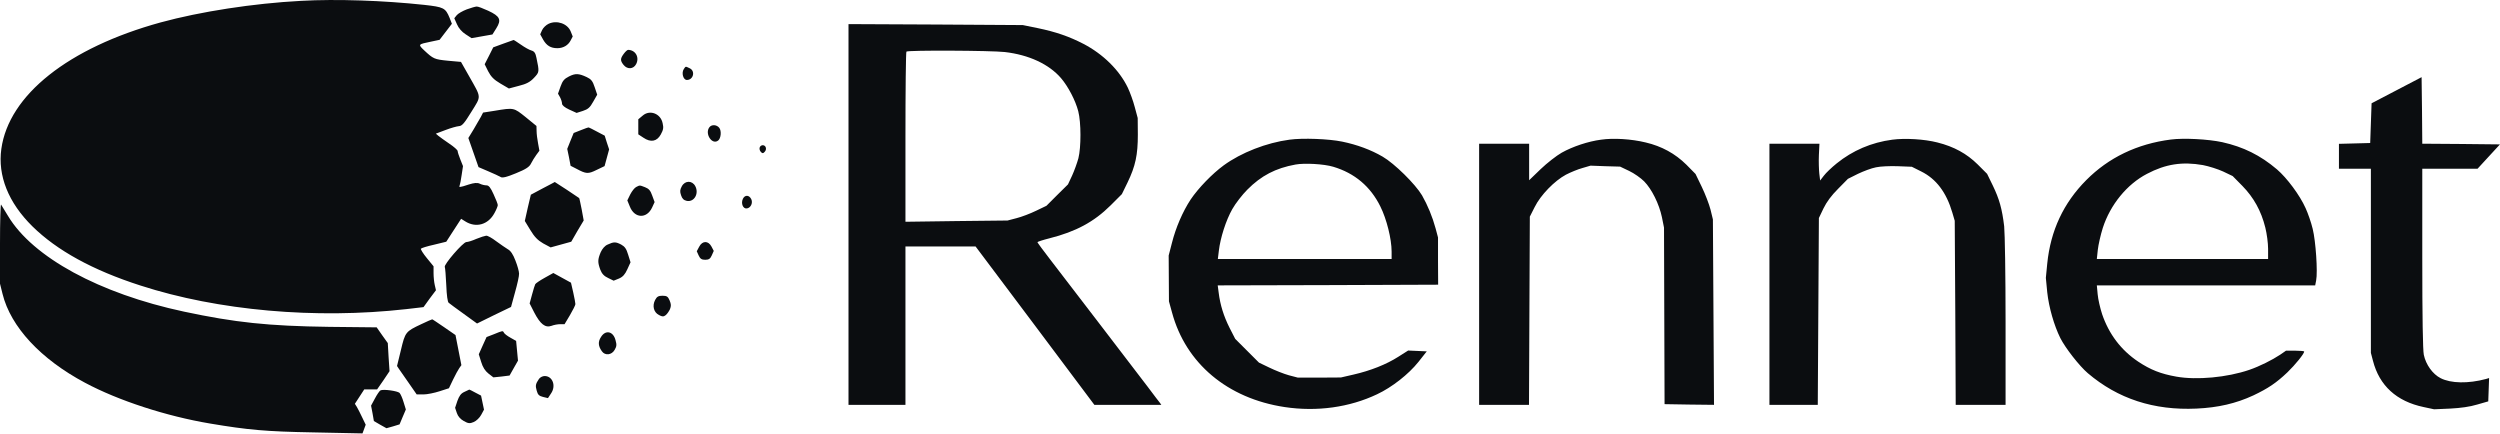
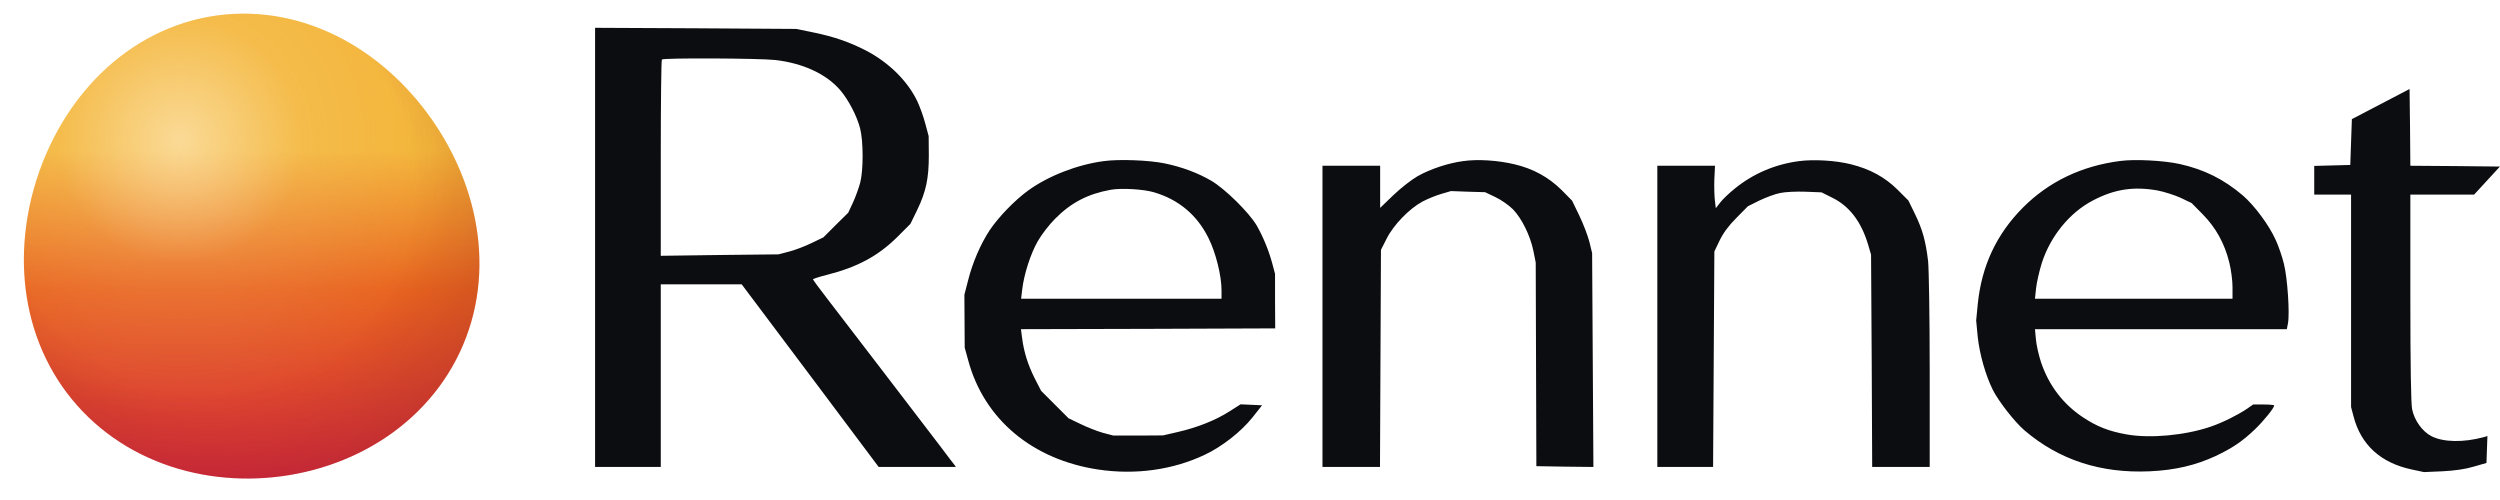
- <svg xmlns="http://www.w3.org/2000/svg" viewBox="0 0 726.868 126.000" role="img" aria-label="Rennet">
-   <g transform="translate(0.000 0.000) scale(0.4863244 0.4863244)">
-     <g transform="translate(-0,258.8087) scale(0.08,-0.1)" fill="#0B0D10" stroke="none">
-       <path d="M2250 2583 c-356 -15 -752 -64 -1050 -129 -690 -152 -1134 -434 -1190 -756 -28 -160 52 -321 232 -463 183 -144 450 -262 808 -354 579 -150 1308 -202 1986 -141 l129 12 46 51 47 50 -9 31 c-5 17 -9 49 -9 71 l0 41 -50 49 c-27 26 -47 52 -45 56 3 4 47 15 98 24 l92 18 55 68 c30 38 56 69 56 69 1 0 14 -7 30 -15 80 -41 172 -21 219 49 14 20 25 42 25 48 0 6 -14 35 -31 64 -23 41 -36 54 -54 54 -13 0 -35 4 -50 10 -18 7 -42 5 -82 -5 -67 -18 -76 -18 -68 -6 3 6 10 34 15 63 l10 53 -20 40 c-11 22 -20 44 -20 50 0 6 -28 26 -62 44 -35 19 -71 40 -82 47 l-19 13 73 22 c39 12 84 22 100 23 23 1 40 17 93 86 75 97 76 80 -17 212 l-61 86 -97 7 c-102 8 -110 11 -178 62 -47 36 -47 36 50 52 l65 11 46 48 46 48 -17 35 c-31 60 -44 65 -190 78 -304 26 -655 36 -920 24z M3488 2532 c-32 -10 -65 -25 -75 -35 l-18 -18 20 -36 c12 -23 37 -46 65 -60 l44 -23 78 11 78 11 29 37 c40 51 28 72 -61 105 -38 14 -77 26 -86 25 -9 0 -43 -8 -74 -17z M4100 2446 c-19 -7 -41 -24 -49 -38 l-14 -25 22 -32 c26 -36 57 -51 106 -51 44 0 81 17 100 47 l15 23 -15 30 c-24 47 -103 69 -165 46z M3761 2327 l-75 -22 -32 -51 -32 -50 26 -42 c21 -32 42 -50 91 -73 l64 -30 75 16 c56 11 84 23 113 48 40 34 40 35 18 119 -7 29 -16 39 -37 44 -15 3 -51 19 -79 35 -29 16 -54 29 -55 28 -2 0 -36 -10 -77 -22z M4662 2267 c-27 -29 -28 -41 -2 -67 28 -28 74 -26 94 5 26 40 -4 84 -60 85 -6 0 -20 -10 -32 -23z M5110 2175 c-19 -23 -4 -65 23 -65 49 0 65 54 21 70 -32 12 -29 13 -44 -5z M4252 2131 c-35 -14 -48 -26 -63 -60 l-19 -43 15 -21 c8 -12 15 -29 15 -38 0 -10 19 -23 54 -36 l55 -20 47 12 c38 10 53 20 77 55 l30 42 -19 45 c-15 37 -27 48 -59 60 -61 23 -86 23 -133 4z M3698 1926 l-88 -11 -16 -25 c-10 -14 -34 -48 -55 -76 l-39 -51 38 -87 38 -87 73 -25 c41 -14 82 -29 92 -34 12 -7 45 -1 114 22 74 24 101 38 113 58 9 14 26 37 39 51 l24 26 -10 44 c-6 24 -11 58 -11 74 l-1 30 -81 53 c-89 57 -87 57 -230 38z M4803 1897 l-33 -22 0 -45 0 -45 38 -20 c55 -30 101 -23 130 19 19 28 22 40 14 67 -14 58 -96 83 -149 46z M5302 1828 c-38 -38 19 -109 65 -80 21 13 26 58 8 76 -19 19 -56 21 -73 4z M4341 1810 l-54 -17 -24 -47 -24 -48 13 -50 12 -51 44 -18 c72 -31 87 -32 150 -7 l60 23 17 50 17 50 -17 41 -16 41 -57 24 c-31 13 -59 25 -62 25 -3 1 -29 -6 -59 -16z M5677 1706 c-3 -8 1 -20 9 -26 11 -10 17 -10 28 0 19 15 10 40 -14 40 -10 0 -20 -6 -23 -14z M4056 1462 l-89 -38 -23 -78 -22 -79 41 -54 c31 -41 55 -61 96 -80 l56 -24 77 17 77 17 46 64 47 63 -15 66 c-9 36 -17 67 -19 68 -5 4 -180 96 -182 96 0 0 -41 -18 -90 -38z M5095 1474 c-14 -21 -15 -31 -5 -54 8 -20 20 -29 43 -33 55 -8 92 44 63 88 -23 35 -77 35 -101 -1z M4754 1470 c-12 -5 -31 -24 -44 -44 l-22 -36 19 -37 c35 -71 126 -74 166 -6 l19 33 -18 39 c-13 30 -25 41 -54 50 -42 13 -38 12 -66 1z M5552 1400 c-17 -28 1 -62 30 -58 29 4 46 33 32 56 -16 25 -47 26 -62 2z M0 1133 l0 -241 19 -61 c61 -197 285 -390 616 -531 250 -107 608 -200 935 -244 282 -38 417 -48 772 -53 l367 -6 12 26 12 26 -26 43 c-14 24 -32 52 -40 63 l-15 19 35 43 35 43 48 0 48 0 47 54 46 55 -7 84 -6 84 -42 47 -41 47 -355 3 c-457 5 -703 26 -1085 91 -632 108 -1130 325 -1315 572 -24 32 -48 62 -52 68 -4 5 -8 -99 -8 -232z M3560 1160 c-30 -11 -64 -19 -75 -19 -25 -1 -170 -135 -161 -149 3 -5 8 -54 11 -108 3 -63 10 -101 18 -106 6 -5 57 -34 112 -66 l100 -58 127 50 127 49 30 88 c17 48 31 98 30 111 0 13 -12 48 -27 78 -18 38 -36 59 -57 68 -16 8 -55 29 -87 48 -31 19 -64 34 -75 33 -10 -1 -43 -9 -73 -19z M4541 1126 c-21 -7 -40 -25 -52 -46 -23 -44 -23 -60 -3 -104 12 -25 29 -39 59 -50 l41 -16 40 13 c29 10 45 25 62 55 l24 42 -18 46 c-13 35 -25 48 -52 60 -41 17 -55 17 -101 0z M5225 1113 l-18 -27 14 -25 c11 -20 23 -26 49 -26 27 0 38 6 49 26 l15 27 -17 26 c-24 36 -68 36 -92 -1z M4070 927 c-36 -16 -67 -33 -70 -38 -3 -4 -14 -32 -24 -62 l-18 -53 35 -55 c45 -69 82 -92 128 -79 19 6 48 10 66 10 l32 0 41 55 c22 30 40 59 40 65 0 6 -7 37 -16 69 l-17 59 -66 29 -66 29 -65 -29z M4896 795 c-23 -35 -11 -74 28 -90 25 -11 35 -11 51 -1 11 7 25 24 32 36 9 19 9 29 -3 52 -12 23 -21 28 -53 28 -30 0 -42 -5 -55 -25z M3148 650 c-117 -44 -120 -47 -152 -155 l-29 -95 14 -17 c8 -10 41 -48 74 -85 l59 -68 51 0 c27 0 82 9 120 19 l70 18 31 52 c17 28 38 59 46 68 l16 18 -22 90 -22 90 -85 47 c-46 25 -86 47 -89 47 -3 0 -40 -13 -82 -29z M3691 590 l-55 -17 -29 -51 -29 -52 18 -46 c12 -32 29 -53 54 -69 l37 -23 61 5 60 6 31 44 32 45 -7 59 -7 59 -42 19 c-23 10 -46 24 -49 30 -9 13 -7 13 -75 -9z M4491 573 c-23 -28 -21 -54 7 -85 23 -27 73 -23 95 8 15 21 17 30 7 58 -17 54 -75 64 -109 19z M4028 323 c-26 -31 -28 -40 -17 -71 8 -24 18 -31 47 -37 l37 -7 23 28 c39 45 12 104 -48 104 -15 0 -34 -8 -42 -17z M2843 254 c-7 -3 -26 -25 -41 -48 l-29 -43 11 -46 10 -46 47 -22 47 -21 49 11 49 12 23 44 24 45 -17 44 c-9 25 -23 49 -30 55 -15 12 -124 24 -143 15z M3470 245 c-25 -9 -38 -23 -52 -54 l-17 -41 13 -31 c8 -20 27 -37 52 -48 33 -15 45 -16 74 -6 19 6 45 26 56 43 l21 31 -11 42 -11 42 -43 18 c-24 11 -44 18 -45 18 -1 -1 -18 -7 -37 -14z" />
+ <svg xmlns="http://www.w3.org/2000/svg" viewBox="0 0 630.168 126.000" role="img" aria-label="Rennet">
+   <g transform="translate(0.000 0.000) scale(1.26 1.26)">
+     <defs>
+       <linearGradient id="m-body" x1="0" y1="0" x2="0" y2="1">
+         <stop offset="0.04" stop-color="#f3b437" />
+         <stop offset="0.30" stop-color="#f3b437" />
+         <stop offset="0.58" stop-color="#e8641f" />
+         <stop offset="0.96" stop-color="#d42c3b" />
+       </linearGradient>
+       <radialGradient id="m-light" cx="0.36" cy="0.28" r="0.55">
+         <stop offset="0" stop-color="#fff3d6" stop-opacity="0.6" />
+         <stop offset="0.45" stop-color="#fff3d6" stop-opacity="0.12" />
+         <stop offset="1" stop-color="#fff3d6" stop-opacity="0" />
+       </radialGradient>
+       <radialGradient id="m-shade" cx="0.42" cy="0.38" r="0.66">
+         <stop offset="0.62" stop-color="#7a1020" stop-opacity="0" />
+         <stop offset="1" stop-color="#7a1020" stop-opacity="0.26" />
+       </radialGradient>
+       <clipPath id="m-disc">
+         <path d="M95.830,50.000 C95.863,50.533 95.886,51.068 95.899,51.603 C95.912,52.138 95.916,52.674 95.910,53.210 C95.903,53.747 95.887,54.284 95.861,54.820 C95.834,55.357 95.798,55.894 95.751,56.430 C95.705,56.966 95.648,57.502 95.581,58.037 C95.514,58.572 95.436,59.106 95.348,59.639 C95.261,60.172 95.162,60.704 95.054,61.233 C94.945,61.763 94.826,62.291 94.697,62.817 C94.567,63.342 94.427,63.866 94.277,64.386 C94.127,64.907 93.966,65.425 93.795,65.940 C93.624,66.455 93.443,66.967 93.251,67.475 C93.060,67.982 92.858,68.487 92.646,68.987 C92.434,69.487 92.212,69.984 91.980,70.475 C91.749,70.967 91.507,71.454 91.255,71.936 C91.004,72.418 90.743,72.895 90.472,73.367 C90.202,73.838 89.922,74.305 89.633,74.765 C89.344,75.226 89.045,75.681 88.738,76.129 C88.431,76.578 88.115,77.021 87.791,77.456 C87.466,77.892 87.133,78.322 86.792,78.745 C86.451,79.168 86.101,79.584 85.744,79.993 C85.387,80.402 85.022,80.804 84.649,81.198 C84.277,81.593 83.897,81.980 83.510,82.360 C83.123,82.740 82.729,83.112 82.328,83.477 C81.928,83.841 81.520,84.198 81.106,84.547 C80.693,84.896 80.273,85.237 79.847,85.571 C79.422,85.904 78.990,86.229 78.553,86.546 C78.116,86.863 77.673,87.172 77.226,87.473 C76.778,87.774 76.325,88.067 75.868,88.351 C75.411,88.635 74.948,88.912 74.482,89.180 C74.016,89.448 73.545,89.707 73.070,89.959 C72.596,90.210 72.117,90.453 71.634,90.688 C71.152,90.923 70.666,91.150 70.177,91.368 C69.687,91.586 69.194,91.797 68.699,91.998 C68.203,92.200 67.704,92.394 67.203,92.579 C66.702,92.764 66.197,92.942 65.691,93.111 C65.184,93.279 64.675,93.440 64.164,93.593 C63.653,93.745 63.139,93.890 62.624,94.026 C62.109,94.162 61.592,94.290 61.073,94.410 C60.554,94.530 60.033,94.641 59.511,94.745 C58.989,94.849 58.465,94.944 57.940,95.032 C57.415,95.119 56.889,95.198 56.362,95.269 C55.835,95.340 55.307,95.403 54.778,95.458 C54.249,95.513 53.719,95.559 53.188,95.598 C52.658,95.636 52.127,95.666 51.595,95.688 C51.064,95.710 50.532,95.724 50.000,95.729 C49.468,95.735 48.936,95.732 48.403,95.721 C47.871,95.709 47.339,95.690 46.807,95.662 C46.275,95.634 45.743,95.597 45.212,95.553 C44.681,95.508 44.150,95.454 43.621,95.392 C43.091,95.330 42.561,95.260 42.033,95.180 C41.505,95.101 40.978,95.013 40.453,94.917 C39.927,94.820 39.402,94.715 38.880,94.600 C38.357,94.486 37.836,94.363 37.317,94.231 C36.798,94.099 36.280,93.959 35.766,93.809 C35.251,93.659 34.738,93.501 34.228,93.333 C33.718,93.165 33.211,92.988 32.707,92.803 C32.202,92.617 31.701,92.422 31.203,92.219 C30.705,92.015 30.210,91.802 29.720,91.580 C29.229,91.359 28.742,91.128 28.259,90.888 C27.777,90.648 27.298,90.399 26.824,90.142 C26.350,89.884 25.881,89.617 25.417,89.342 C24.952,89.066 24.493,88.782 24.039,88.489 C23.585,88.196 23.136,87.894 22.694,87.584 C22.251,87.274 21.814,86.955 21.384,86.627 C20.953,86.300 20.528,85.964 20.111,85.621 C19.693,85.277 19.282,84.925 18.878,84.565 C18.474,84.205 18.076,83.837 17.687,83.461 C17.297,83.086 16.914,82.703 16.540,82.312 C16.165,81.922 15.798,81.523 15.439,81.119 C15.080,80.714 14.729,80.302 14.387,79.883 C14.044,79.464 13.710,79.039 13.384,78.607 C13.059,78.176 12.742,77.737 12.433,77.294 C12.125,76.850 11.826,76.400 11.535,75.945 C11.245,75.489 10.964,75.028 10.692,74.563 C10.420,74.097 10.157,73.625 9.903,73.150 C9.650,72.674 9.405,72.194 9.171,71.709 C8.936,71.225 8.711,70.736 8.495,70.243 C8.279,69.751 8.073,69.254 7.876,68.755 C7.679,68.255 7.492,67.752 7.315,67.246 C7.137,66.740 6.969,66.231 6.810,65.720 C6.652,65.208 6.503,64.694 6.363,64.178 C6.224,63.663 6.094,63.144 5.973,62.624 C5.852,62.105 5.741,61.583 5.639,61.060 C5.537,60.538 5.445,60.013 5.361,59.488 C5.278,58.963 5.203,58.437 5.138,57.910 C5.073,57.384 5.016,56.856 4.969,56.329 C4.921,55.801 4.883,55.273 4.853,54.745 C4.823,54.217 4.802,53.689 4.789,53.161 C4.777,52.634 4.773,52.106 4.777,51.579 C4.781,51.052 4.794,50.526 4.814,50.000 C4.835,49.474 4.864,48.949 4.901,48.425 C4.938,47.901 4.983,47.378 5.036,46.856 C5.089,46.334 5.150,45.813 5.218,45.293 C5.287,44.774 5.363,44.255 5.446,43.738 C5.530,43.222 5.622,42.706 5.720,42.192 C5.819,41.679 5.925,41.166 6.039,40.656 C6.152,40.145 6.273,39.636 6.401,39.130 C6.530,38.623 6.665,38.118 6.808,37.615 C6.950,37.112 7.100,36.611 7.257,36.112 C7.414,35.613 7.578,35.116 7.749,34.622 C7.920,34.128 8.099,33.635 8.284,33.146 C8.469,32.656 8.662,32.169 8.861,31.684 C9.061,31.199 9.267,30.717 9.481,30.238 C9.695,29.758 9.916,29.282 10.143,28.808 C10.371,28.334 10.606,27.863 10.849,27.396 C11.091,26.928 11.340,26.464 11.596,26.003 C11.853,25.542 12.117,25.084 12.387,24.630 C12.658,24.176 12.936,23.725 13.222,23.279 C13.507,22.833 13.800,22.390 14.100,21.951 C14.399,21.513 14.707,21.079 15.021,20.649 C15.335,20.219 15.657,19.794 15.986,19.374 C16.315,18.954 16.652,18.538 16.995,18.128 C17.339,17.717 17.690,17.312 18.048,16.913 C18.406,16.513 18.772,16.119 19.144,15.731 C19.517,15.344 19.897,14.961 20.284,14.586 C20.671,14.210 21.065,13.841 21.466,13.479 C21.867,13.116 22.276,12.760 22.691,12.412 C23.106,12.064 23.528,11.722 23.957,11.389 C24.385,11.056 24.821,10.729 25.262,10.412 C25.704,10.094 26.153,9.784 26.607,9.483 C27.062,9.182 27.523,8.889 27.990,8.605 C28.456,8.321 28.930,8.046 29.408,7.780 C29.886,7.514 30.371,7.258 30.860,7.011 C31.349,6.764 31.844,6.527 32.344,6.299 C32.843,6.072 33.348,5.855 33.857,5.648 C34.366,5.441 34.880,5.244 35.398,5.058 C35.915,4.873 36.437,4.697 36.962,4.533 C37.488,4.368 38.017,4.214 38.549,4.072 C39.081,3.929 39.616,3.797 40.154,3.677 C40.691,3.557 41.232,3.448 41.774,3.350 C42.317,3.252 42.862,3.166 43.407,3.091 C43.953,3.016 44.501,2.953 45.050,2.901 C45.598,2.849 46.148,2.809 46.698,2.780 C47.248,2.751 47.799,2.734 48.349,2.728 C48.900,2.723 49.450,2.728 50.000,2.745 C50.550,2.762 51.099,2.791 51.647,2.831 C52.195,2.870 52.742,2.922 53.288,2.984 C53.833,3.046 54.377,3.119 54.919,3.203 C55.460,3.287 56.000,3.382 56.537,3.488 C57.074,3.593 57.609,3.710 58.140,3.836 C58.671,3.963 59.200,4.100 59.725,4.247 C60.250,4.394 60.772,4.552 61.290,4.718 C61.808,4.885 62.322,5.062 62.832,5.248 C63.342,5.434 63.849,5.630 64.350,5.835 C64.852,6.039 65.349,6.253 65.842,6.475 C66.334,6.698 66.822,6.929 67.305,7.168 C67.788,7.407 68.266,7.655 68.739,7.911 C69.212,8.167 69.680,8.430 70.143,8.702 C70.605,8.973 71.062,9.252 71.514,9.538 C71.966,9.823 72.413,10.117 72.853,10.417 C73.294,10.717 73.730,11.024 74.159,11.337 C74.589,11.651 75.013,11.971 75.431,12.297 C75.849,12.623 76.262,12.955 76.669,13.294 C77.076,13.632 77.477,13.976 77.872,14.326 C78.267,14.675 78.656,15.031 79.040,15.391 C79.424,15.752 79.801,16.118 80.173,16.489 C80.545,16.860 80.911,17.236 81.271,17.617 C81.632,17.998 81.986,18.385 82.334,18.775 C82.683,19.166 83.025,19.561 83.362,19.961 C83.699,20.360 84.029,20.765 84.354,21.173 C84.679,21.582 84.998,21.995 85.311,22.412 C85.624,22.829 85.931,23.251 86.232,23.676 C86.533,24.102 86.828,24.531 87.116,24.965 C87.405,25.398 87.688,25.836 87.965,26.277 C88.241,26.718 88.512,27.164 88.776,27.613 C89.040,28.062 89.298,28.515 89.549,28.971 C89.801,29.428 90.046,29.888 90.285,30.352 C90.523,30.816 90.755,31.283 90.981,31.754 C91.206,32.225 91.425,32.700 91.637,33.178 C91.848,33.656 92.054,34.137 92.251,34.622 C92.449,35.106 92.640,35.595 92.824,36.086 C93.007,36.577 93.183,37.072 93.352,37.569 C93.521,38.066 93.682,38.567 93.835,39.071 C93.989,39.574 94.135,40.081 94.272,40.590 C94.410,41.099 94.540,41.611 94.661,42.125 C94.782,42.639 94.896,43.156 95.000,43.676 C95.105,44.195 95.201,44.717 95.288,45.240 C95.376,45.764 95.454,46.289 95.524,46.817 C95.593,47.344 95.654,47.873 95.705,48.404 C95.756,48.935 95.798,49.467 95.830,50.000 Z" />
+       </clipPath>
+     </defs>
+     <g clip-path="url(#m-disc)">
+       <rect width="100" height="100" fill="url(#m-body)" />
+       <rect width="100" height="100" fill="url(#m-shade)" />
+       <rect width="100" height="100" fill="url(#m-light)" />
    </g>
  </g>
-   <g transform="translate(246.700 7.000) scale(0.4038587 0.4038587)">
+   <g transform="translate(150.000 7.000) scale(0.4038587 0.4038587)">
    <g transform="translate(0,277.1222) scale(0.1,-0.1)" fill="#0B0D10" stroke="none">
      <path d="M0 1401 l0 -1371 205 0 205 0 0 570 0 570 253 0 252 0 428 -570 427 -570 241 0 241 0 -9 13 c-5 6 -46 59 -89 117 -120 157 -595 778 -701 915 -51 66 -93 123 -93 126 0 3 39 16 87 28 190 48 320 118 440 237 l81 81 41 84 c57 118 74 199 74 344 l-1 120 -21 78 c-11 43 -34 106 -50 140 -61 127 -178 242 -320 316 -103 53 -198 86 -328 113 l-108 22 -627 4 -628 3 0 -1370z m1125 1169 c173 -20 318 -87 405 -188 52 -61 104 -161 124 -238 21 -81 21 -260 1 -339 -9 -33 -29 -89 -45 -124 l-30 -64 -78 -77 -77 -77 -75 -36 c-41 -20 -104 -44 -140 -53 l-65 -17 -367 -4 -368 -5 0 609 c0 336 3 613 7 616 10 11 609 8 708 -3z M11145 2295 l-180 -94 -5 -143 -5 -143 -112 -3 -113 -3 0 -89 0 -90 115 0 115 0 0 -663 0 -663 15 -57 c46 -179 170 -292 365 -333 l75 -16 115 5 c77 4 142 13 195 29 l80 23 3 84 3 84 -23 -7 c-127 -34 -252 -32 -326 6 -57 29 -106 97 -121 168 -7 34 -11 269 -11 695 l0 645 199 0 199 0 81 88 80 87 -279 3 -280 2 -2 240 -3 239 -180 -94z M3175 1939 c-166 -22 -348 -93 -474 -185 -82 -60 -182 -163 -238 -246 -57 -87 -107 -202 -135 -314 l-23 -89 1 -165 1 -165 22 -80 c99 -367 400 -619 811 -681 233 -35 467 -2 665 92 107 50 227 144 298 233 l60 76 -67 3 -67 3 -71 -45 c-86 -55 -200 -100 -322 -128 l-91 -21 -155 -1 -155 0 -65 17 c-36 10 -99 35 -140 55 l-75 36 -86 86 -85 85 -41 80 c-42 84 -67 164 -78 252 l-7 53 794 2 793 3 -1 170 0 170 -17 64 c-23 85 -58 169 -98 239 -48 81 -199 230 -284 279 -84 49 -184 86 -291 108 -97 20 -285 27 -379 14z m315 -195 c154 -46 268 -142 339 -286 45 -90 81 -234 81 -325 l0 -53 -626 0 -625 0 7 58 c11 95 52 222 97 301 23 41 72 104 108 140 100 101 204 155 347 181 65 12 206 4 272 -16z M5418 1939 c-92 -12 -204 -49 -284 -94 -37 -21 -105 -74 -151 -118 l-83 -80 0 132 0 131 -180 0 -180 0 0 -940 0 -940 180 0 179 0 3 678 3 677 35 69 c43 87 143 189 225 233 33 17 86 39 119 48 l58 17 107 -4 106 -3 65 -31 c36 -17 84 -51 108 -75 55 -56 108 -163 128 -258 l15 -75 2 -635 2 -636 178 -3 178 -2 -4 667 -4 668 -17 70 c-10 39 -38 112 -63 164 l-45 93 -66 67 c-81 80 -178 133 -293 160 -103 25 -232 33 -321 20z M7515 1939 c-151 -20 -286 -78 -401 -171 -36 -29 -77 -68 -92 -88 l-27 -35 -6 50 c-3 28 -5 87 -3 133 l4 82 -180 0 -180 0 0 -940 0 -940 174 0 174 0 4 673 4 672 33 69 c23 47 56 92 105 141 l71 72 72 36 c40 19 98 41 130 47 31 7 102 10 157 8 l101 -4 68 -34 c107 -53 181 -150 224 -297 l17 -58 4 -662 3 -663 179 0 180 0 0 598 c0 344 -5 635 -10 687 -15 126 -35 197 -82 294 l-41 84 -68 68 c-78 77 -170 128 -290 158 -94 24 -232 32 -324 20z M9520 1940 c-243 -31 -448 -130 -609 -292 -164 -165 -257 -363 -281 -601 l-10 -103 10 -104 c12 -109 49 -238 94 -329 37 -73 138 -202 198 -253 216 -184 475 -269 782 -255 156 7 285 37 410 95 105 50 164 89 245 166 56 54 121 134 121 150 0 3 -30 6 -66 6 l-65 0 -42 -29 c-57 -38 -149 -84 -222 -109 -160 -55 -379 -75 -525 -49 -113 20 -186 49 -275 108 -124 83 -211 198 -260 342 -14 43 -29 107 -32 143 l-6 64 786 0 786 0 7 36 c12 62 -3 283 -25 371 -11 46 -34 112 -51 149 -42 94 -134 217 -206 279 -120 102 -242 162 -394 196 -102 22 -278 31 -370 19z m231 -184 c42 -8 108 -29 145 -46 l69 -33 70 -71 c81 -83 135 -179 165 -300 11 -44 20 -112 20 -153 l0 -73 -616 0 -617 0 7 66 c4 36 20 107 36 158 54 167 174 314 318 389 135 71 254 89 403 63z" />
    </g>
  </g>
</svg>
